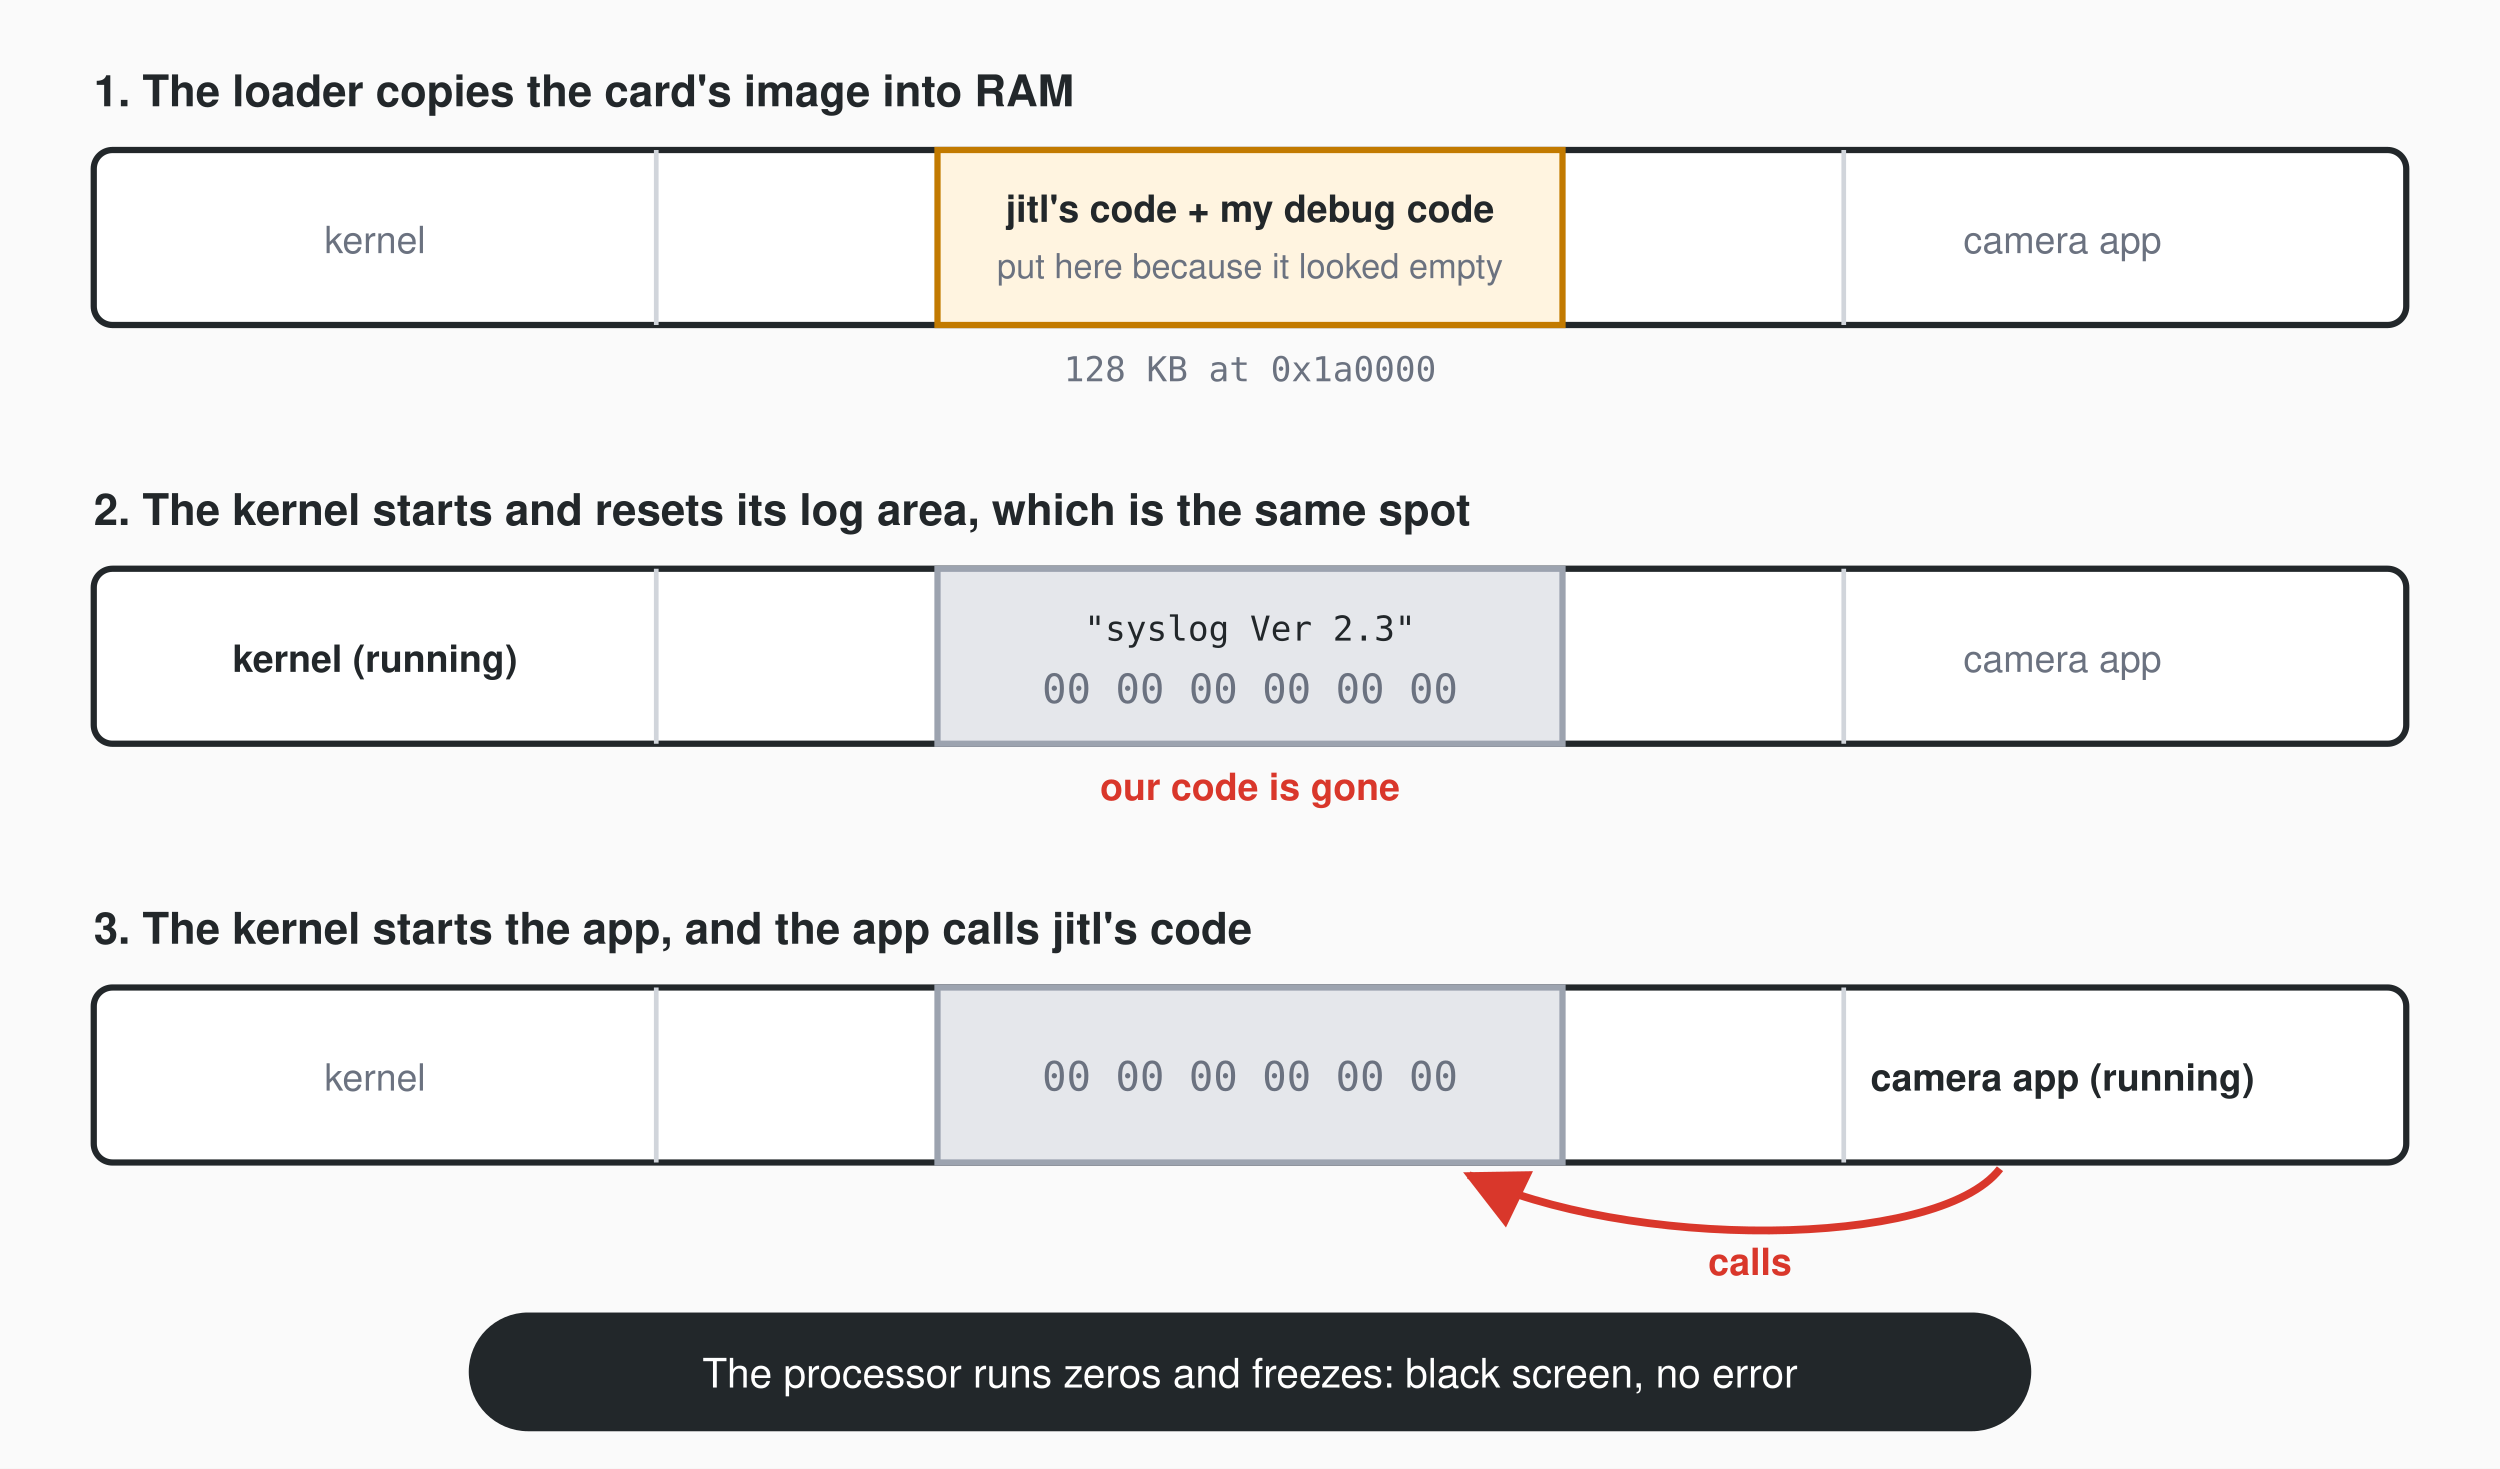
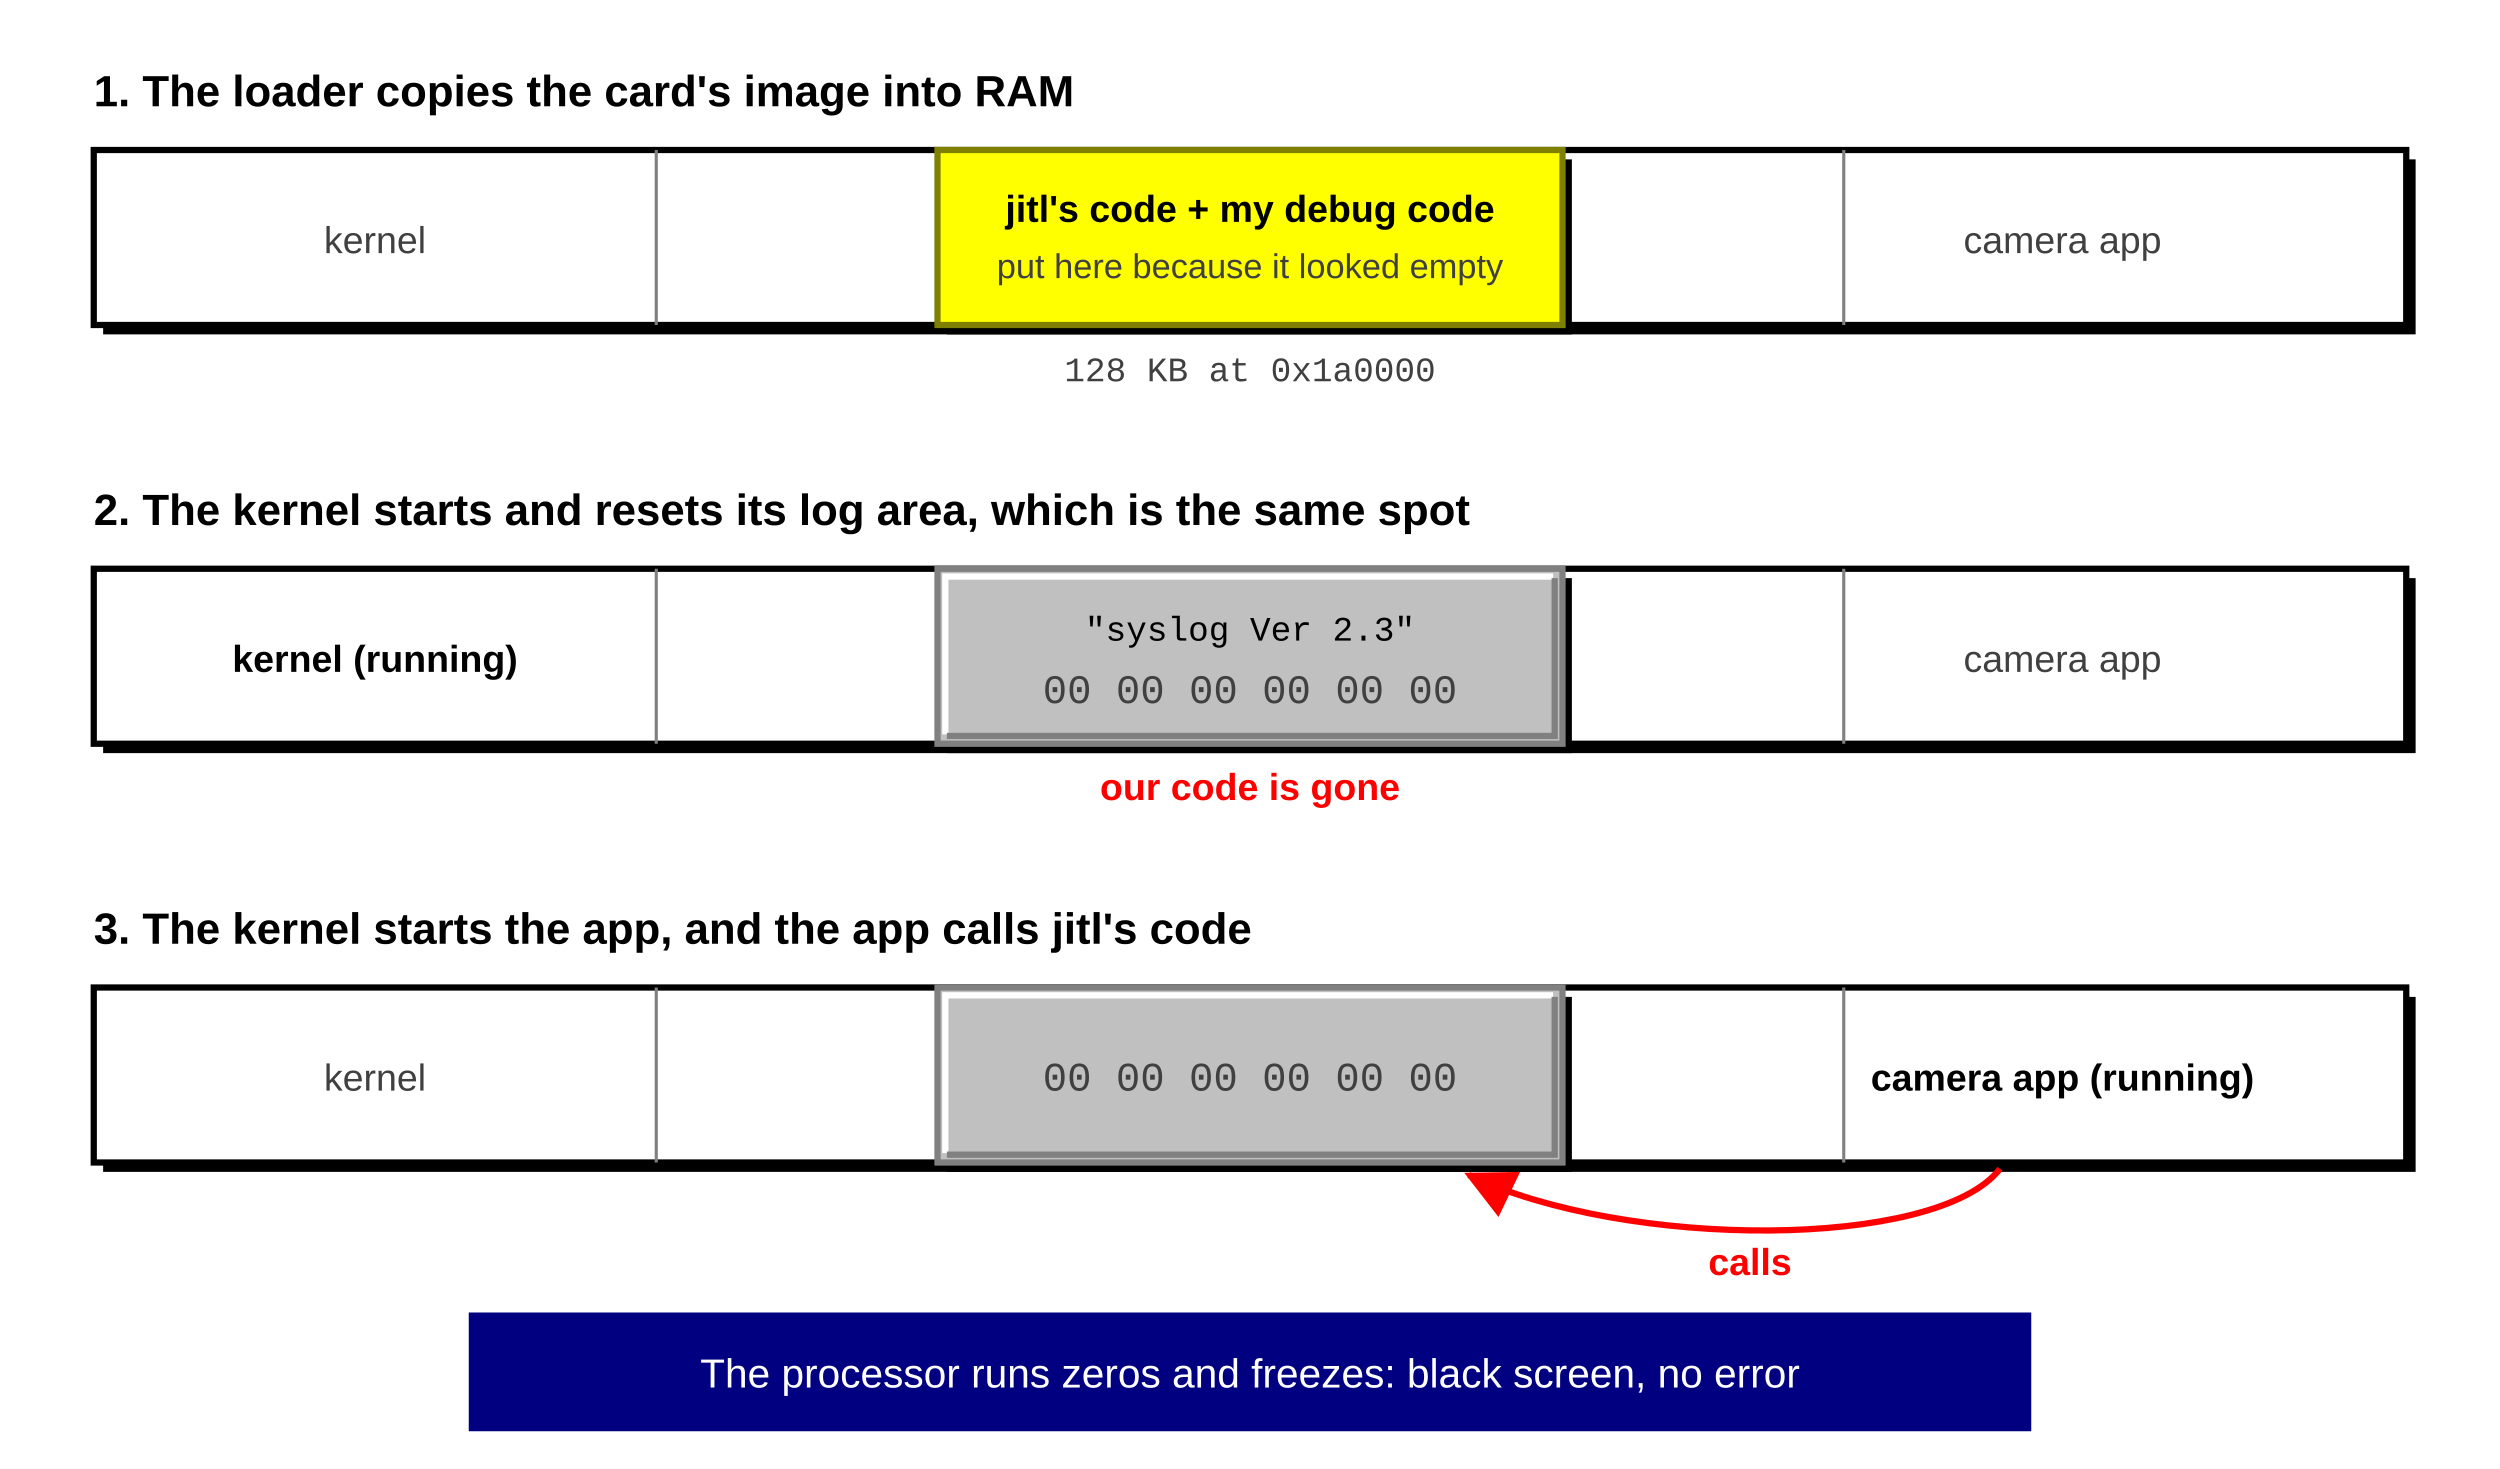
- <svg xmlns="http://www.w3.org/2000/svg" viewBox="0 0 800 470" font-family="-apple-system,Helvetica,Arial,sans-serif">
+ <svg xmlns="http://www.w3.org/2000/svg" viewBox="0 0 800 470" font-family="Arial,Helvetica,sans-serif">
  <defs>
    <marker id="r" viewBox="0 0 10 10" refX="9" refY="5" markerWidth="8" markerHeight="8" orient="auto">
-       <path d="M0,0L10,5L0,10z" fill="#d9372b" />
+       <path d="M0,0L10,5L0,10z" fill="#ff0000" />
    </marker>
  </defs>
-   <rect width="800" height="470" fill="#fafafa" />
-   <text x="30" y="34" font-size="14" font-weight="700" fill="#22272a">1. The loader copies the card's image into RAM</text>
-   <rect x="30" y="48" width="740" height="56" rx="6" fill="#fff" stroke="#22272a" stroke-width="2" />
-   <text x="120" y="81" text-anchor="middle" font-size="12" fill="#6b7280">kernel</text>
-   <rect x="300" y="48" width="200" height="56" fill="#fff4e0" stroke="#c27a00" stroke-width="2" />
-   <text x="400" y="71" text-anchor="middle" font-size="12" font-weight="700" fill="#22272a">jitl's code + my debug code</text>
-   <text x="400" y="89" text-anchor="middle" font-size="11" fill="#6b7280">put here because it looked empty</text>
-   <text x="660" y="81" text-anchor="middle" font-size="12" fill="#6b7280">camera app</text>
-   <path d="M210 48 V104 M590 48 V104" stroke="#d1d5db" stroke-width="1.5" />
-   <text x="400" y="122" text-anchor="middle" font-size="11" fill="#6b7280" font-family="Menlo,monospace">128 KB at 0x1a0000</text>
-   <text x="30" y="168" font-size="14" font-weight="700" fill="#22272a">2. The kernel starts and resets its log area, which is the same spot</text>
-   <rect x="30" y="182" width="740" height="56" rx="6" fill="#fff" stroke="#22272a" stroke-width="2" />
-   <text x="120" y="215" text-anchor="middle" font-size="12" font-weight="700" fill="#22272a">kernel (running)</text>
-   <rect x="300" y="182" width="200" height="56" fill="#e5e7eb" stroke="#9ca3af" stroke-width="2" />
-   <text x="400" y="205" text-anchor="middle" font-size="11" fill="#22272a" font-family="Menlo,monospace">"syslog Ver 2.3"</text>
-   <text x="400" y="225" text-anchor="middle" font-size="13" fill="#6b7280" font-family="Menlo,monospace">00 00 00 00 00 00</text>
-   <text x="660" y="215" text-anchor="middle" font-size="12" fill="#6b7280">camera app</text>
-   <path d="M210 182 V238 M590 182 V238" stroke="#d1d5db" stroke-width="1.5" />
-   <text x="400" y="256" text-anchor="middle" font-size="12" fill="#d9372b" font-weight="700">our code is gone</text>
-   <text x="30" y="302" font-size="14" font-weight="700" fill="#22272a">3. The kernel starts the app, and the app calls jitl's code</text>
-   <rect x="30" y="316" width="740" height="56" rx="6" fill="#fff" stroke="#22272a" stroke-width="2" />
-   <text x="120" y="349" text-anchor="middle" font-size="12" fill="#6b7280">kernel</text>
-   <rect x="300" y="316" width="200" height="56" fill="#e5e7eb" stroke="#9ca3af" stroke-width="2" />
-   <text x="400" y="349" text-anchor="middle" font-size="13" fill="#6b7280" font-family="Menlo,monospace">00 00 00 00 00 00</text>
-   <text x="660" y="349" text-anchor="middle" font-size="12" font-weight="700" fill="#22272a">camera app (running)</text>
-   <path d="M210 316 V372 M590 316 V372" stroke="#d1d5db" stroke-width="1.5" />
-   <path d="M640 374 C 620 400, 520 400, 470 376" fill="none" stroke="#d9372b" stroke-width="2.5" marker-end="url(#r)" />
-   <text x="560" y="408" text-anchor="middle" font-size="12" fill="#d9372b" font-weight="700">calls</text>
-   <rect x="150" y="420" width="500" height="38" rx="19" fill="#22272a" />
+   <rect width="800" height="470" fill="#ffffff" />
+   <text x="30" y="34" font-size="14" font-weight="700" fill="#000000">1. The loader copies the card's image into RAM</text>
+   <rect x="33" y="51" width="740" height="56" fill="#000000" />
+   <rect x="30" y="48" width="740" height="56" fill="#fff" stroke="#000000" stroke-width="2" />
+   <text x="120" y="81" text-anchor="middle" font-size="12" fill="#404040">kernel</text>
+   <rect x="303" y="51" width="200" height="56" fill="#000000" />
+   <rect x="300" y="48" width="200" height="56" fill="#ffff00" stroke="#808000" stroke-width="2" />
+   <text x="400" y="71" text-anchor="middle" font-size="12" font-weight="700" fill="#000000">jitl's code + my debug code</text>
+   <text x="400" y="89" text-anchor="middle" font-size="11" fill="#404040">put here because it looked empty</text>
+   <text x="660" y="81" text-anchor="middle" font-size="12" fill="#404040">camera app</text>
+   <path d="M210 48 V104 M590 48 V104" stroke="#808080" stroke-width="1" />
+   <text x="400" y="122" text-anchor="middle" font-size="11" fill="#404040" font-family="'Courier New',Courier,monospace">128 KB at 0x1a0000</text>
+   <text x="30" y="168" font-size="14" font-weight="700" fill="#000000">2. The kernel starts and resets its log area, which is the same spot</text>
+   <rect x="33" y="185" width="740" height="56" fill="#000000" />
+   <rect x="30" y="182" width="740" height="56" fill="#fff" stroke="#000000" stroke-width="2" />
+   <text x="120" y="215" text-anchor="middle" font-size="12" font-weight="700" fill="#000000">kernel (running)</text>
+   <rect x="303" y="185" width="200" height="56" fill="#000000" />
+   <rect x="300" y="182" width="200" height="56" fill="#c0c0c0" stroke="#808080" stroke-width="2" />
+   <path d="M302.5 235V184.5H497" fill="none" stroke="#ffffff" stroke-width="2" />
+   <path d="M303 235.5H497.5V185" fill="none" stroke="#808080" stroke-width="2" />
+   <text x="400" y="205" text-anchor="middle" font-size="11" fill="#000000" font-family="'Courier New',Courier,monospace">"syslog Ver 2.3"</text>
+   <text x="400" y="225" text-anchor="middle" font-size="13" fill="#404040" font-family="'Courier New',Courier,monospace">00 00 00 00 00 00</text>
+   <text x="660" y="215" text-anchor="middle" font-size="12" fill="#404040">camera app</text>
+   <path d="M210 182 V238 M590 182 V238" stroke="#808080" stroke-width="1" />
+   <text x="400" y="256" text-anchor="middle" font-size="12" fill="#ff0000" font-weight="700">our code is gone</text>
+   <text x="30" y="302" font-size="14" font-weight="700" fill="#000000">3. The kernel starts the app, and the app calls jitl's code</text>
+   <rect x="33" y="319" width="740" height="56" fill="#000000" />
+   <rect x="30" y="316" width="740" height="56" fill="#fff" stroke="#000000" stroke-width="2" />
+   <text x="120" y="349" text-anchor="middle" font-size="12" fill="#404040">kernel</text>
+   <rect x="303" y="319" width="200" height="56" fill="#000000" />
+   <rect x="300" y="316" width="200" height="56" fill="#c0c0c0" stroke="#808080" stroke-width="2" />
+   <path d="M302.5 369V318.5H497" fill="none" stroke="#ffffff" stroke-width="2" />
+   <path d="M303 369.5H497.5V319" fill="none" stroke="#808080" stroke-width="2" />
+   <text x="400" y="349" text-anchor="middle" font-size="13" fill="#404040" font-family="'Courier New',Courier,monospace">00 00 00 00 00 00</text>
+   <text x="660" y="349" text-anchor="middle" font-size="12" font-weight="700" fill="#000000">camera app (running)</text>
+   <path d="M210 316 V372 M590 316 V372" stroke="#808080" stroke-width="1" />
+   <path d="M640 374 C 620 400, 520 400, 470 376" fill="none" stroke="#ff0000" stroke-width="2" marker-end="url(#r)" />
+   <text x="560" y="408" text-anchor="middle" font-size="12" fill="#ff0000" font-weight="700">calls</text>
+   <rect x="150" y="420" width="500" height="38" fill="#000080" />
  <text x="400" y="444" text-anchor="middle" font-size="13" fill="#fff">The processor runs zeros and freezes: black screen, no error</text>
</svg>
